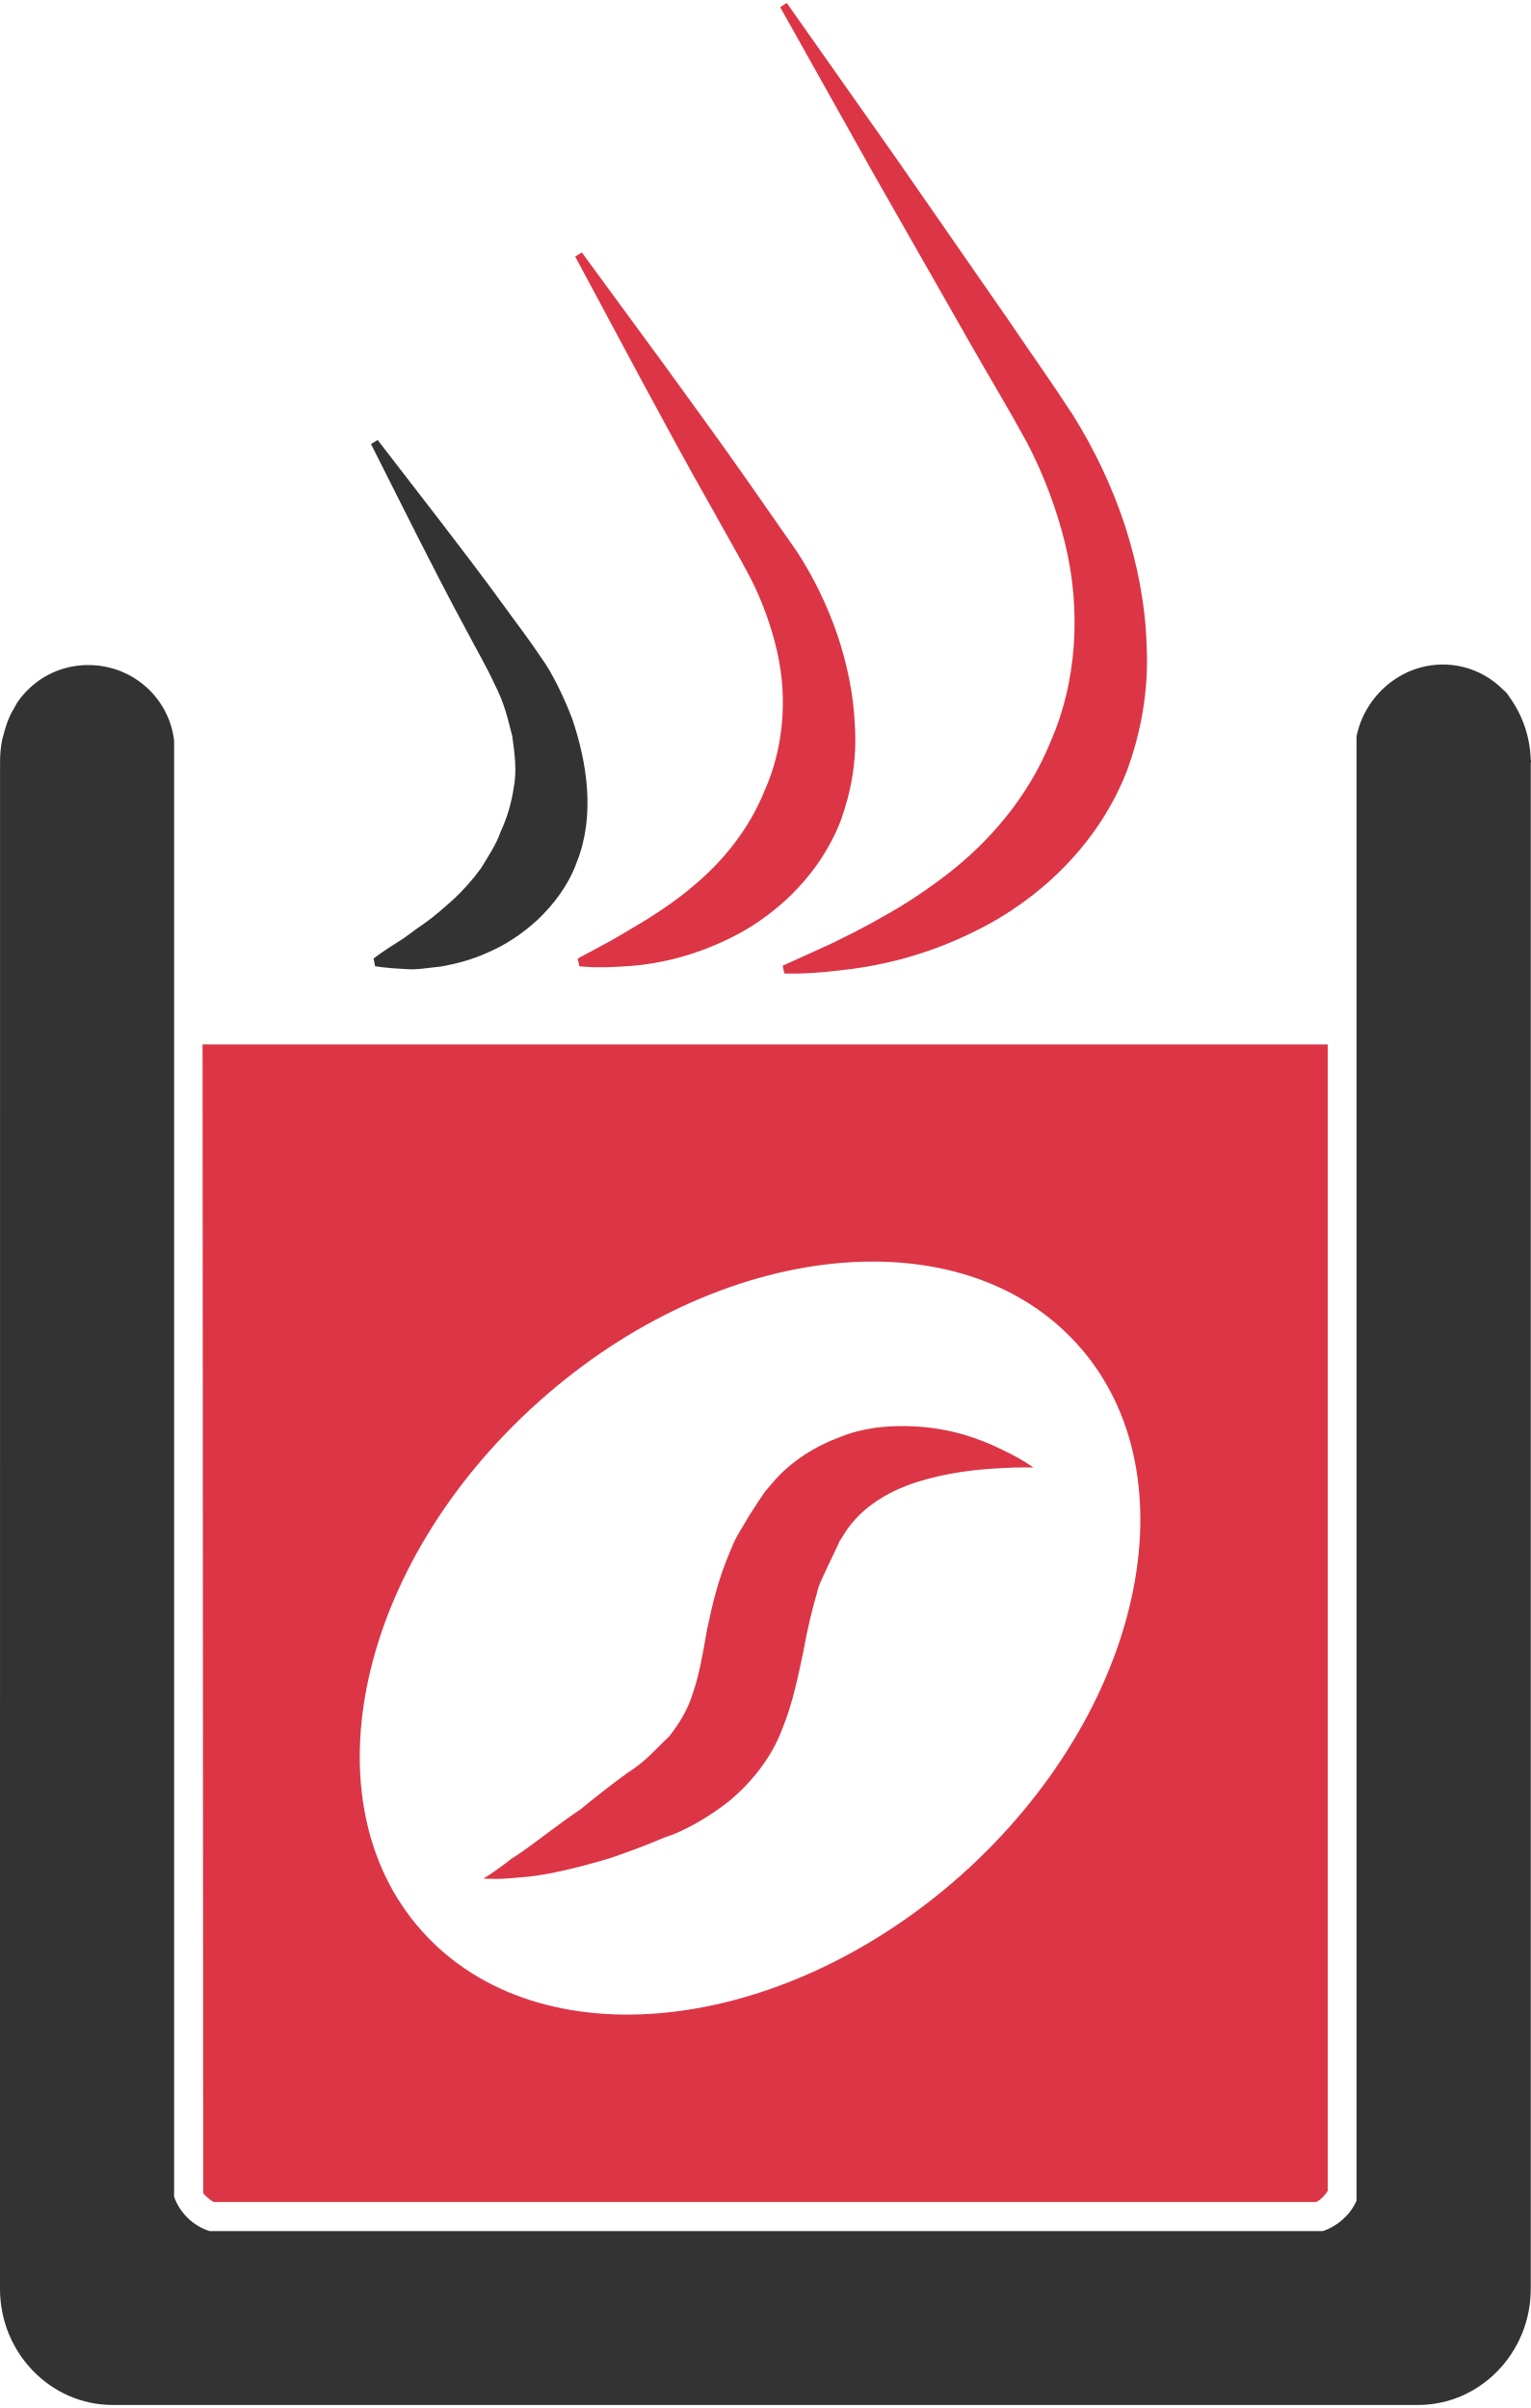
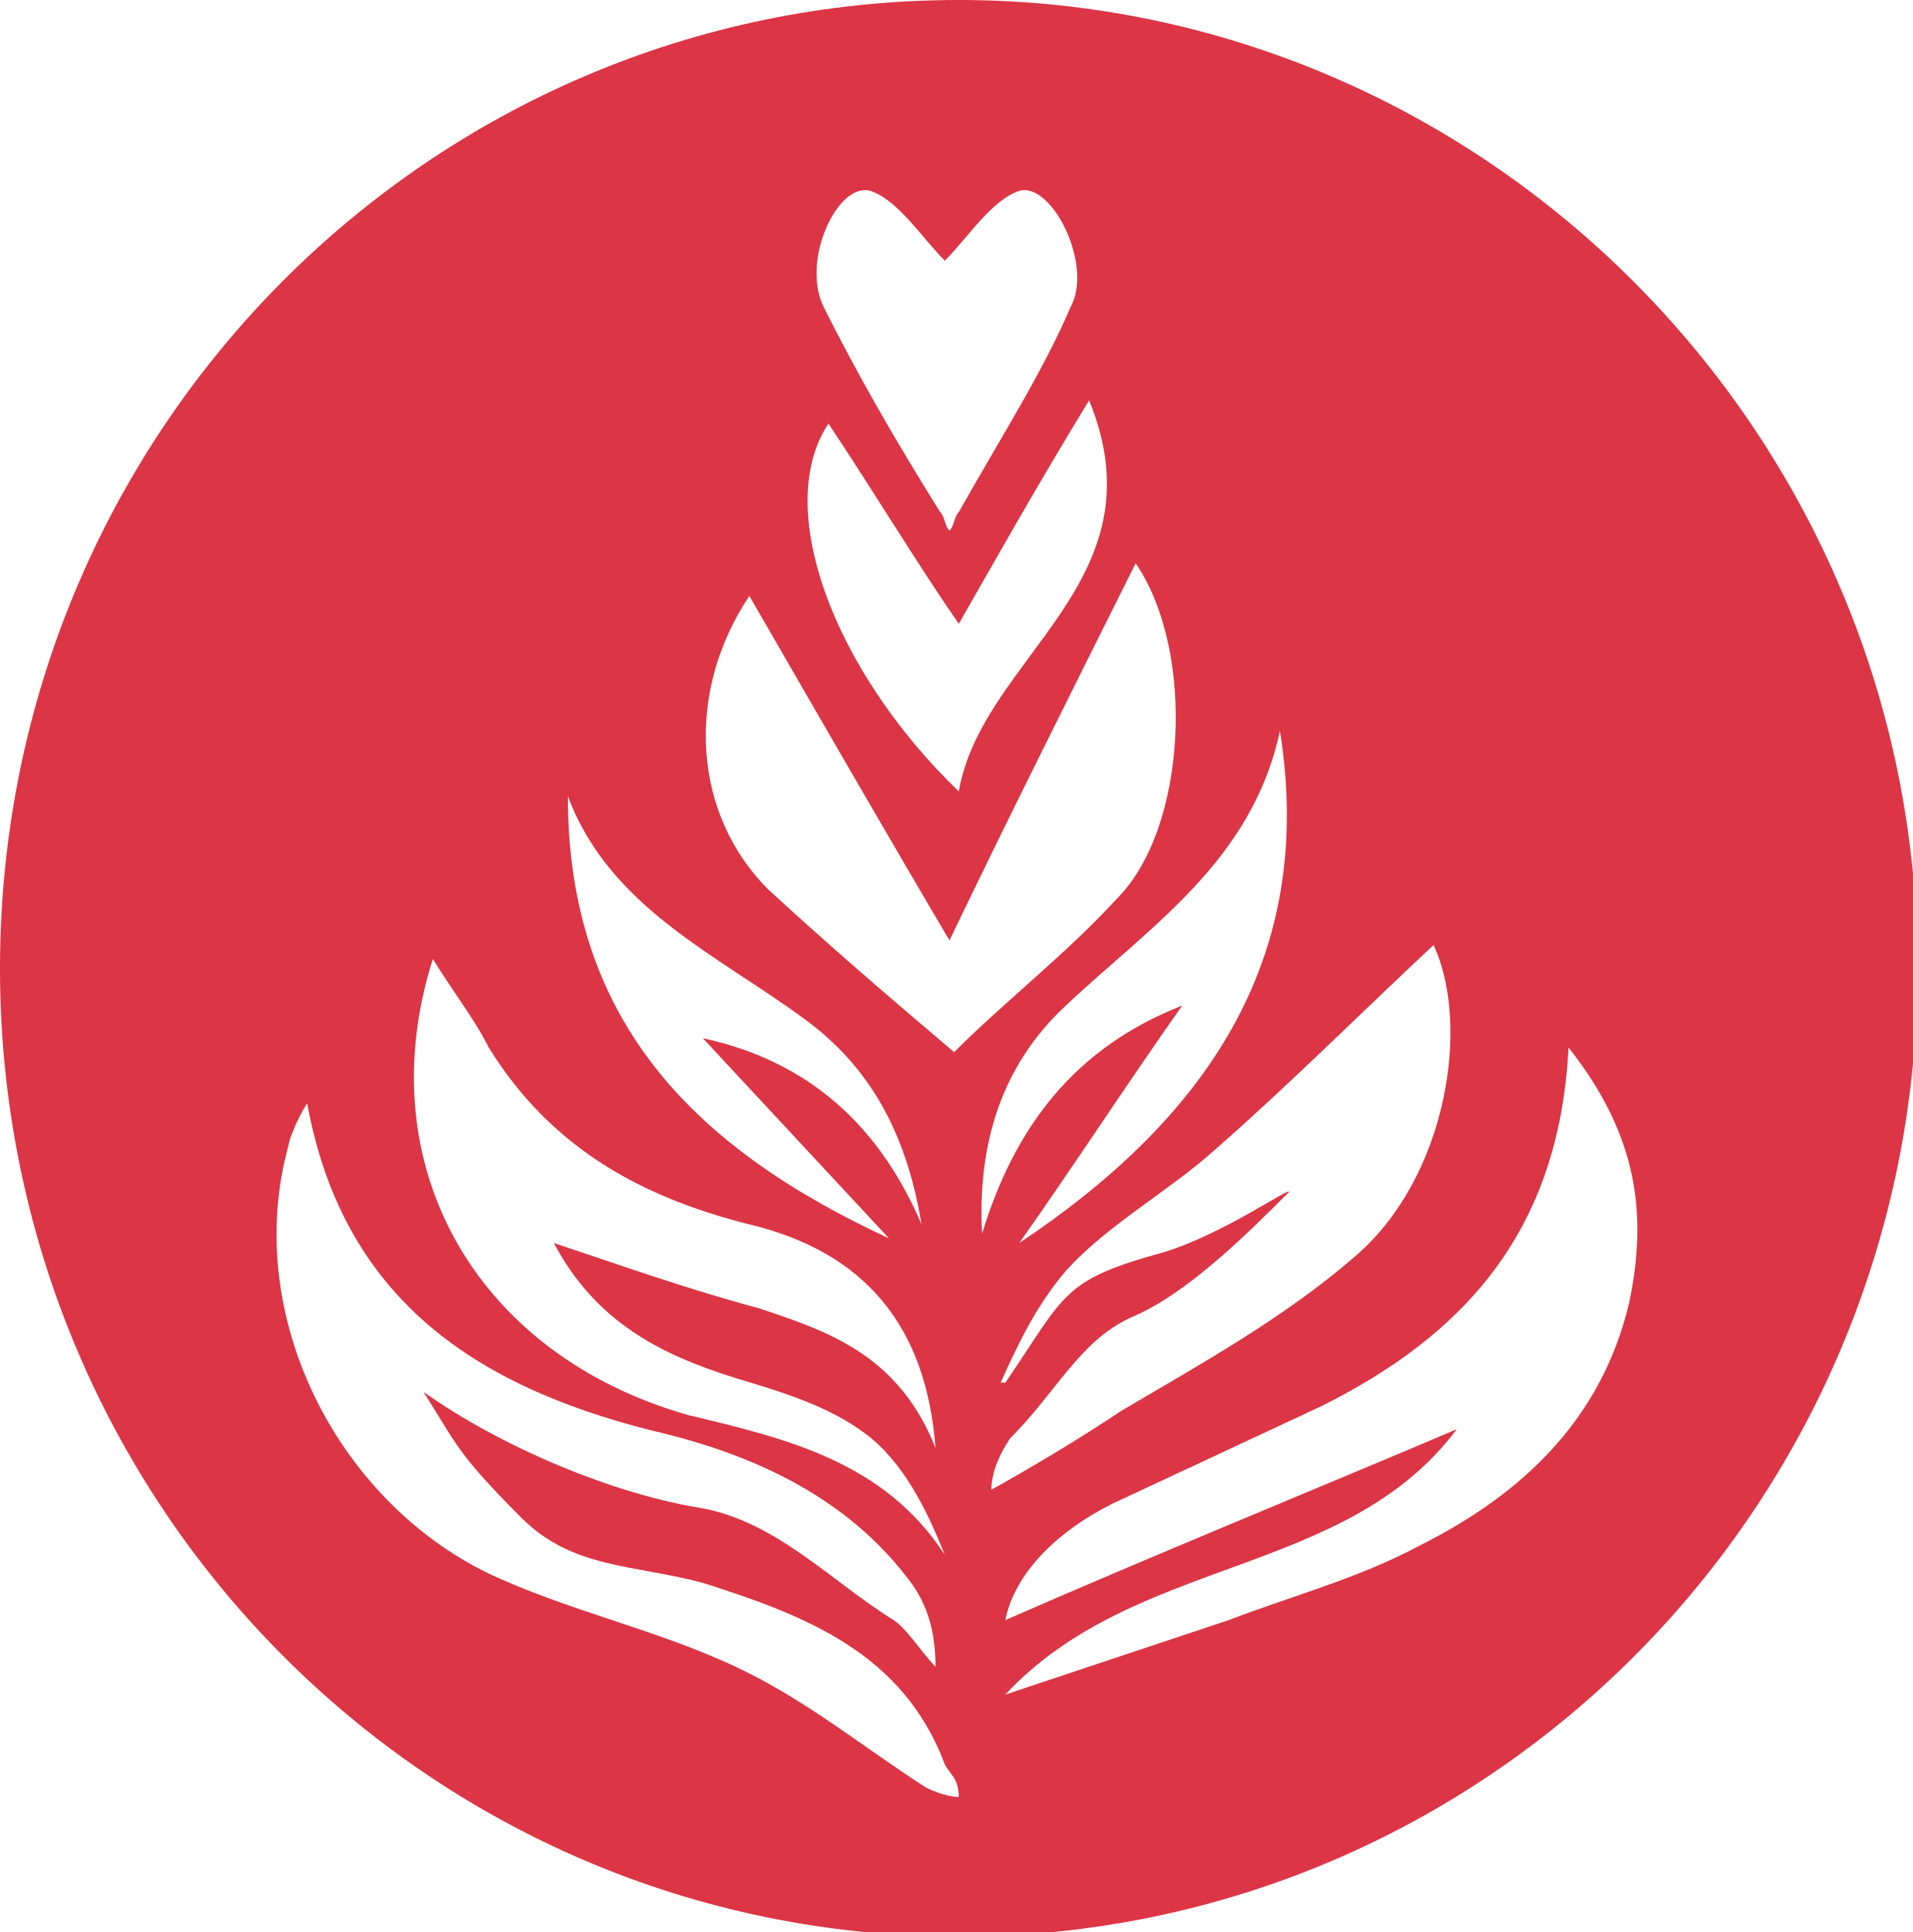
- <svg xmlns="http://www.w3.org/2000/svg" version="1.1" id="Layer_1" x="0px" y="0px" width="31.779px" height="50px" viewBox="0 0 31.779 50" enable-background="new 0 0 31.779 50" xml:space="preserve">
-   <path fill="#333333" d="M0,47.529c0,1.322,1.047,2.408,2.338,2.408h27.101c1.287,0,2.336-1.086,2.336-2.408V15.844  c0-0.024,0.014-0.048,0-0.06c-0.014-0.481-0.168-0.928-0.435-1.301c-0.036-0.06-0.083-0.121-0.145-0.168c0,0,0-0.011-0.013-0.011  c-0.313-0.314-0.76-0.506-1.229-0.506c-0.879,0-1.623,0.65-1.795,1.493v30.408c-0.131,0.289-0.385,0.52-0.697,0.627H4.348  c-0.338-0.108-0.613-0.373-0.734-0.711v-30.24c-0.108-0.893-0.866-1.566-1.782-1.566c-0.602,0-1.119,0.29-1.444,0.735  c-0.036,0.048-0.061,0.096-0.086,0.145c-0.084,0.132-0.145,0.277-0.191,0.433c-0.025,0.072-0.037,0.145-0.063,0.217c0,0,0,0,0,0.012  c-0.035,0.156-0.047,0.313-0.047,0.481L0,47.529L0,47.529z" />
-   <path fill="#DC3545" d="M20.802,30.102c0.435,0.205,0.649,0.371,0.649,0.371s-0.277-0.014-0.71,0.014  c-0.445,0.023-1.071,0.084-1.71,0.287c-0.637,0.205-1.228,0.568-1.564,1.17l-0.05,0.072v0.012l-0.011,0.022l-0.038,0.085  l-0.154,0.322c-0.097,0.216-0.23,0.458-0.253,0.613c-0.098,0.328-0.204,0.761-0.289,1.242c-0.106,0.481-0.206,1.035-0.444,1.613  c-0.218,0.578-0.64,1.096-1.085,1.467c-0.445,0.353-0.964,0.642-1.35,0.762c-0.396,0.168-0.784,0.313-1.145,0.434  c-0.771,0.229-1.419,0.373-1.878,0.396c-0.458,0.051-0.734,0.021-0.734,0.021s0.229-0.131,0.578-0.408  c0.374-0.228,0.854-0.636,1.446-1.035c0.289-0.237,0.613-0.494,0.963-0.748c0.397-0.25,0.589-0.502,0.867-0.758  c0.217-0.279,0.386-0.552,0.494-0.904c0.121-0.346,0.204-0.793,0.289-1.299c0.108-0.506,0.229-1.06,0.493-1.664  c0.12-0.313,0.253-0.479,0.373-0.698l0.193-0.3l0.048-0.071l0.073-0.108l0.036-0.051l0.144-0.169  c0.385-0.455,0.903-0.769,1.397-0.95c0.493-0.203,1-0.24,1.42-0.229C19.729,29.632,20.382,29.895,20.802,30.102z" />
-   <path fill="#DC3545" d="M4.205,21.686l0.013,23.855c0.061,0.07,0.133,0.133,0.218,0.182h22.884c0.097-0.049,0.18-0.131,0.24-0.229  V21.686H4.205z M19.959,38.928c-3.771,3.357-8.782,3.879-11.202,1.168c-2.42-2.709-1.336-7.637,2.434-10.998  c3.758-3.359,8.768-3.876,11.188-1.168C24.802,30.639,23.717,35.564,19.959,38.928z" />
-   <path fill="#333333" d="M7.701,9.221c0,0,0.389,0.773,0.973,1.932c0.296,0.577,0.636,1.254,1.022,1.962  c0.182,0.35,0.412,0.743,0.566,1.083c0.208,0.402,0.269,0.693,0.37,1.081c0.052,0.368,0.1,0.736,0.032,1.076  c-0.05,0.339-0.146,0.643-0.271,0.913c-0.099,0.282-0.262,0.517-0.41,0.762c-0.167,0.233-0.36,0.445-0.563,0.638  c-0.207,0.185-0.413,0.366-0.613,0.507c-0.206,0.135-0.381,0.288-0.542,0.38c-0.32,0.199-0.511,0.347-0.511,0.347l0.032,0.16  c0,0,0.229,0.043,0.639,0.06c0.207,0.021,0.451-0.024,0.743-0.055c0.283-0.052,0.615-0.132,0.953-0.287  c0.348-0.148,0.705-0.373,1.04-0.683c0.33-0.313,0.641-0.718,0.814-1.2c0.384-0.969,0.21-2.065-0.098-2.975  c-0.164-0.427-0.409-0.949-0.646-1.27c-0.262-0.397-0.5-0.695-0.742-1.034c-0.473-0.656-0.937-1.254-1.33-1.771  C8.368,9.82,7.839,9.136,7.839,9.136L7.701,9.221z" />
-   <path fill="#DC3545" d="M11.94,5.328c0,0,0.556,1.035,1.387,2.588c0.421,0.774,0.904,1.681,1.449,2.637  c0.262,0.476,0.56,0.984,0.814,1.472c0.234,0.463,0.423,0.985,0.54,1.498c0.24,1.04,0.104,2.085-0.255,2.886  c-0.329,0.818-0.878,1.485-1.489,1.992c-0.602,0.514-1.234,0.849-1.673,1.114c-0.458,0.247-0.72,0.388-0.72,0.388l0.032,0.16  c0,0,0.307,0.043,0.845,0.008c0.54-0.021,1.326-0.132,2.216-0.558c0.874-0.407,1.885-1.232,2.367-2.476  c0.224-0.618,0.335-1.291,0.293-1.953c-0.026-0.662-0.163-1.308-0.369-1.918c-0.213-0.611-0.485-1.175-0.832-1.709  c-0.332-0.477-0.661-0.948-0.978-1.402c-0.63-0.903-1.238-1.731-1.754-2.445c-1.041-1.421-1.736-2.369-1.736-2.369L11.94,5.328z" />
-   <path fill="#DC3545" d="M16.195,0.149c0,0,0.781,1.395,1.953,3.486c0.593,1.041,1.286,2.257,2.027,3.558  c0.367,0.645,0.778,1.325,1.141,1.993c0.338,0.646,0.61,1.363,0.788,2.079c0.358,1.448,0.227,2.938-0.286,4.111  c-0.478,1.192-1.31,2.13-2.188,2.802c-0.439,0.333-0.877,0.623-1.286,0.846c-0.405,0.235-0.78,0.419-1.092,0.571  c-0.639,0.291-1.004,0.457-1.004,0.457l0.032,0.161c0,0,0.411,0.025,1.128-0.061c0.718-0.074,1.761-0.266,2.92-0.861  c1.143-0.573,2.437-1.669,3.065-3.287c0.296-0.802,0.45-1.68,0.41-2.551c-0.021-0.872-0.19-1.73-0.453-2.545  c-0.271-0.815-0.631-1.575-1.08-2.292c-0.442-0.681-0.881-1.295-1.303-1.921c-0.854-1.231-1.651-2.38-2.335-3.366  c-1.38-1.961-2.301-3.268-2.301-3.268L16.195,0.149z" />
+ <svg xmlns="http://www.w3.org/2000/svg" version="1.1" id="Layer_1" x="0px" y="0px" viewBox="0 0 41.1 41.5" style="enable-background:new 0 0 41.1 41.5;" xml:space="preserve">
+   <style type="text/css">
+ 	.st0{fill:#DC3545;}
+ </style>
+   <path class="st0" d="M20.6,0C9.2,0,0,9.3,0,20.8s9.2,20.8,20.6,20.8c11.4,0,20.6-9.3,20.6-20.8S31.9,0,20.6,0z M18.7,4.1  c0.6,0.2,1.1,1,1.6,1.5c0,0,0,0,0,0c0,0,0,0,0,0c0.5-0.5,1-1.3,1.6-1.5c0.7-0.2,1.6,1.6,1.1,2.5C22.4,8,21.5,9.4,20.6,11  c-0.1,0.1-0.1,0.3-0.2,0.4c0,0,0,0,0-0.1c0,0,0,0,0,0.1c-0.1-0.1-0.1-0.3-0.2-0.4c-1-1.6-1.8-3-2.5-4.4C17.2,5.6,18,3.9,18.7,4.1z   M17.8,9.1c1,1.5,1.9,3,2.8,4.3c0.8-1.4,1.7-3,2.8-4.8c1.6,3.9-2.3,5.5-2.8,8.4C17.9,14.4,16.6,10.9,17.8,9.1z M16.1,12.8  c1.5,2.6,3,5.2,4.3,7.4c1.2-2.5,2.6-5.3,4-8.1c1.3,1.9,1.1,5.7-0.4,7.2c-1.1,1.2-2.4,2.2-3.5,3.3c-1.3-1.1-2.7-2.3-4-3.5  C14.9,17.5,14.7,14.9,16.1,12.8z M17.3,21.9c1.5,1.1,2.2,2.6,2.5,4.4c-0.9-2.1-2.4-3.5-4.7-4c1.3,1.4,2.7,2.9,4,4.3  c-4.1-1.9-6.9-4.6-6.9-9.5C13.1,19.5,15.4,20.5,17.3,21.9z M9.3,20.6c0.5,0.8,0.9,1.3,1.2,1.9c1.3,2.1,3.2,3.2,5.6,3.8  c2.5,0.6,3.8,2.2,4,4.8c-0.8-2-2.3-2.5-3.8-3c-1.5-0.4-2.9-0.9-4.4-1.4c0.9,1.7,2.3,2.4,3.9,2.9c1,0.3,2,0.6,2.8,1.2  c0.8,0.6,1.3,1.6,1.7,2.6c-1.3-2-3.4-2.5-5.5-3C10.2,29.1,7.9,25,9.3,20.6z M19.9,38.4c-1.4-0.9-2.6-1.9-4.1-2.6  c-1.7-0.8-3.6-1.2-5.3-2c-3.3-1.6-5.3-5.6-4.3-9.2c0-0.1,0.2-0.6,0.4-0.9c0.8,4.4,3.9,6.2,7.7,7.1c2,0.5,3.9,1.4,5.2,3.1  c0.4,0.5,0.6,1.1,0.6,1.9c-0.3-0.3-0.6-0.8-0.9-1c-1.3-0.8-2.5-2.1-4.1-2.4c-1.9-0.3-4.3-1.3-6-2.5c0.7,1.1,0.7,1.3,2.1,2.7  c1.1,1.1,2.4,1,3.9,1.4c2.2,0.7,4.3,1.5,5.2,3.9c0.1,0.2,0.3,0.3,0.3,0.7C20.4,38.6,20.1,38.5,19.9,38.4z M22.9,21.6  c1.8-1.7,4-3.1,4.6-5.9c0.8,5-1.7,8.4-5.6,11c1.2-1.7,2.3-3.4,3.5-5.1c-2.3,0.9-3.6,2.6-4.3,4.9C21,24.6,21.5,22.9,22.9,21.6z   M25,26.9c-2.2,0.6-2.1,0.9-3.4,2.8c0,0-0.1,0-0.1,0c0.4-0.9,0.8-1.7,1.4-2.4c0.9-1,2.2-1.7,3.2-2.6c1.6-1.4,3.2-3,4.7-4.4  c0.8,1.7,0.3,5-1.7,6.7c-1.5,1.3-3.3,2.3-5,3.3c-0.9,0.6-1.9,1.2-2.8,1.7c0-0.4,0.2-0.8,0.4-1.1c1-1,1.5-2.1,2.6-2.6  c1.2-0.5,2.5-1.8,3.4-2.7C27.7,25.5,26.3,26.5,25,26.9z M35,28c-0.6,2.5-2.3,4.1-4.5,5.2c-1.3,0.7-2.8,1.1-4.1,1.6  c-1.5,0.5-3,1-4.8,1.6c2.8-3,7.3-2.5,9.7-5.7c-3.3,1.4-6.5,2.7-9.7,4.1c0.2-1,1.1-1.9,2.3-2.5c1.5-0.7,3-1.4,4.5-2.1  c3-1.5,5.1-3.7,5.3-7.7C35.2,24.4,35.4,26.1,35,28z" />
</svg>
